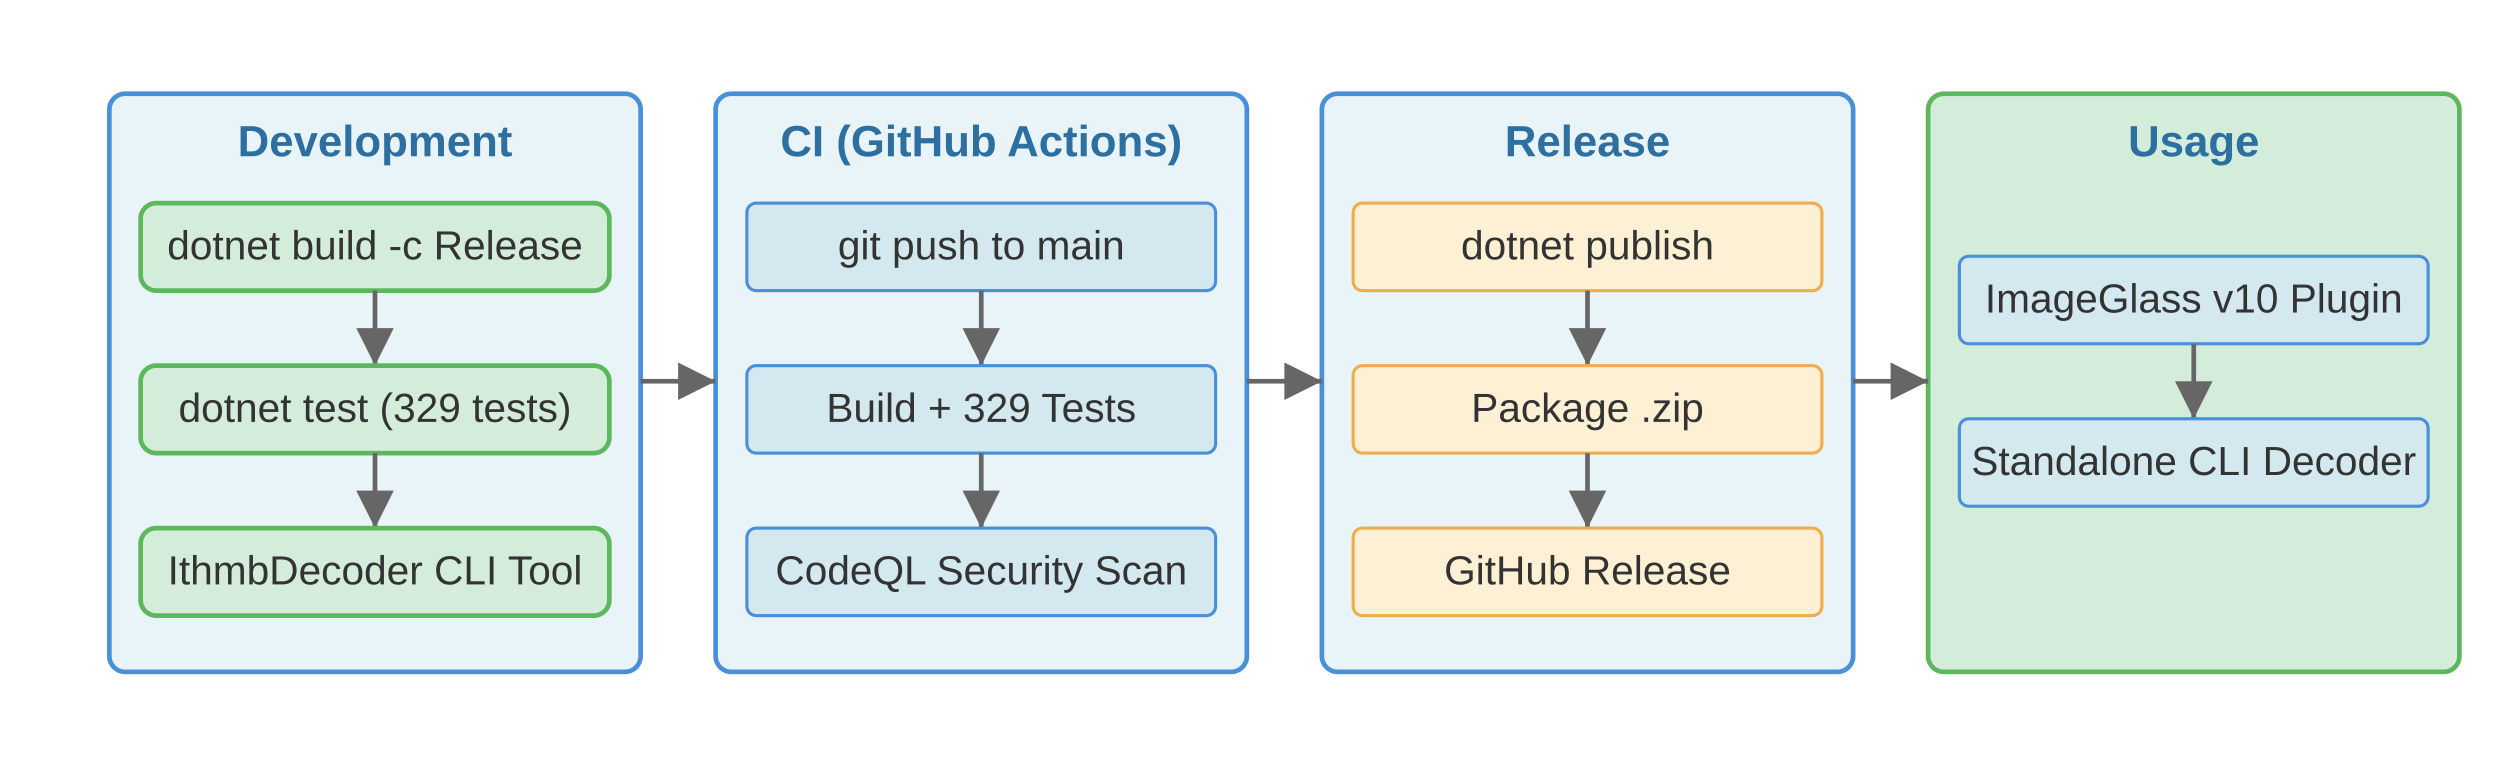
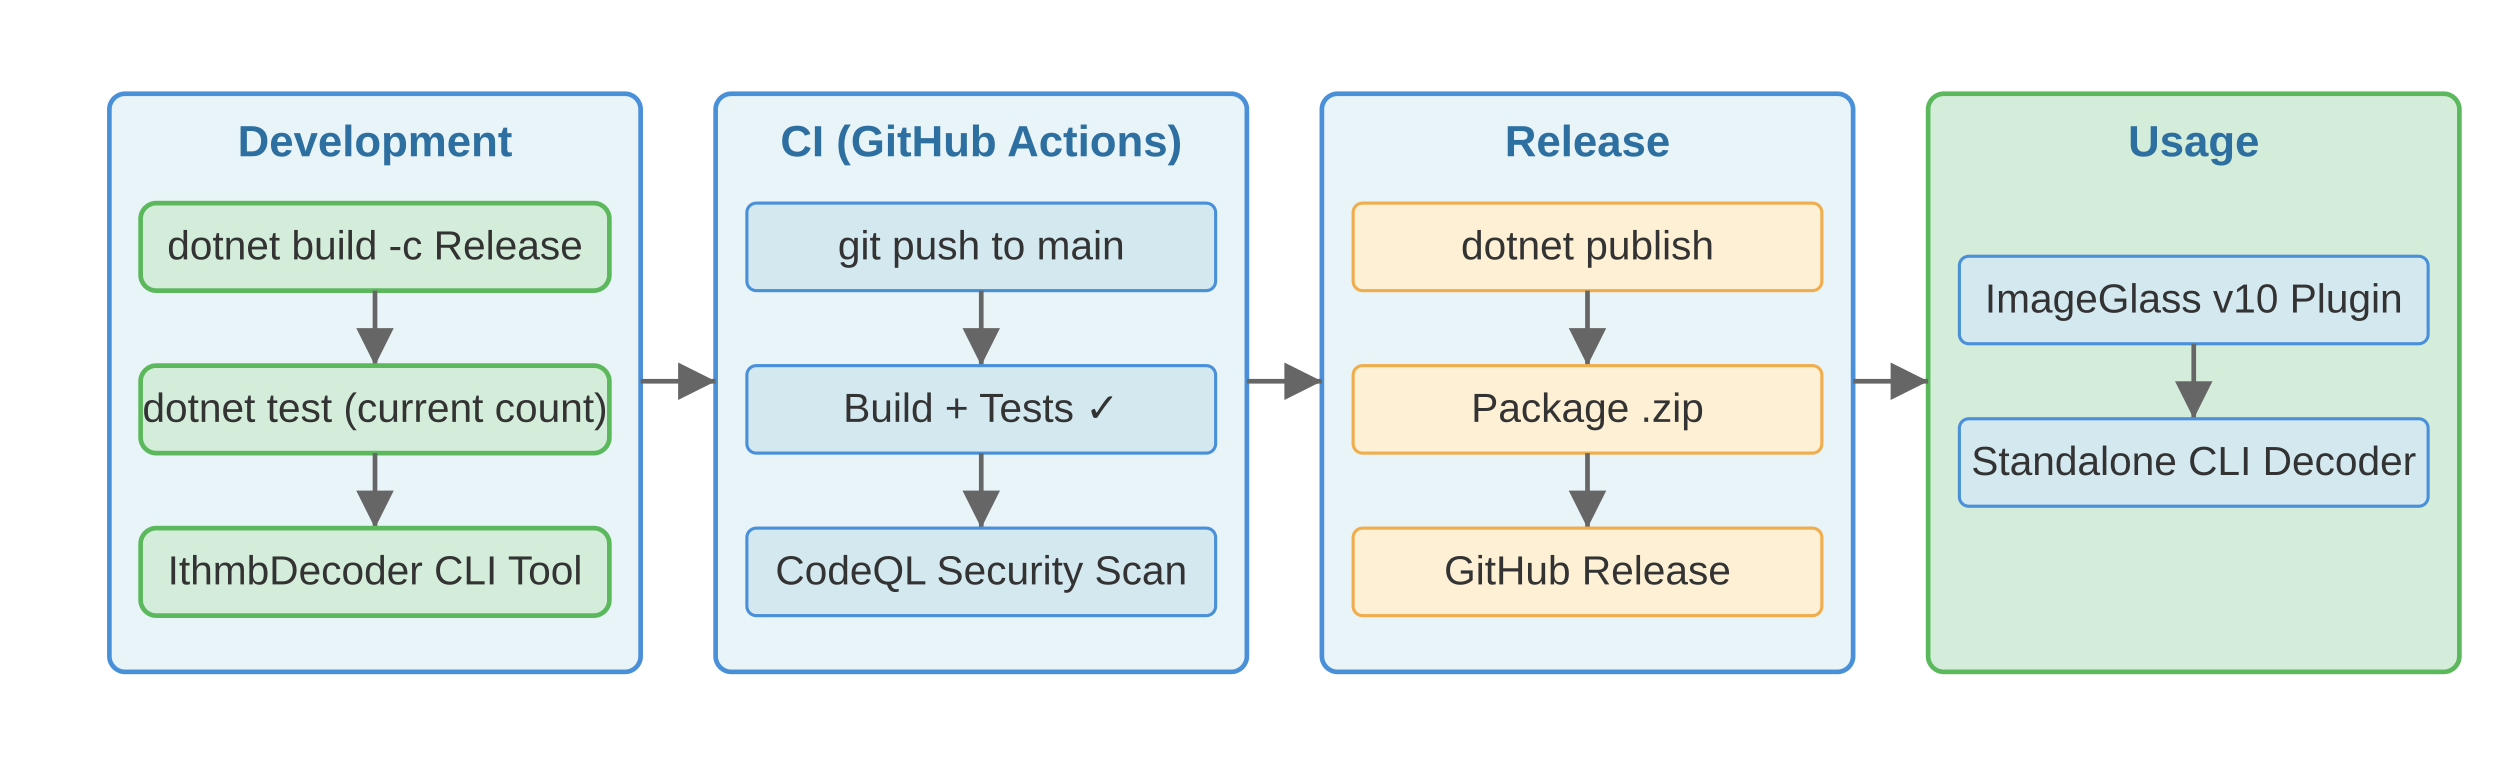
<svg xmlns="http://www.w3.org/2000/svg" viewBox="0 0 800 245" font-family="Arial,sans-serif" font-size="13">
  <defs>
    <marker id="a" viewBox="0 0 10 10" refX="10" refY="5" markerWidth="8" markerHeight="8" orient="auto">
      <path d="M0,0 L10,5 L0,10Z" fill="#666" />
    </marker>
    <style>
rect.bx{fill:#e8f4f8;stroke:#4a90d9;stroke-width:1.5;rx:5}rect.ci{fill:#d4e8f0;stroke:#4a90d9;stroke-width:1;rx:3}rect.gr{fill:#d4edda;stroke:#5cb85c;stroke-width:1.5;rx:5}rect.or{fill:#fdf0d5;stroke:#f0ad4e;stroke-width:1;rx:3}text.t{fill:#2c6fa0;font-weight:bold;font-size:14px;text-anchor:middle}text.l{fill:#333;text-anchor:middle;font-size:13px}path.e{stroke:#666;stroke-width:1.5;fill:none;marker-end:url(#a)}
</style>
  </defs>
  <rect x="35" y="30" width="170" height="185" class="bx" />
  <text x="120" y="50" class="t">Development</text>
  <rect x="45" y="65" width="150" height="28" class="gr" />
  <text x="120" y="83" class="l">dotnet build -c Release</text>
  <path d="M120,93 L120,117" class="e" />
  <rect x="45" y="117" width="150" height="28" class="gr" />
-   <text x="120" y="135" class="l">dotnet test (329 tests)</text>
+   <text x="120" y="135" class="l">dotnet test (current count)</text>
  <path d="M120,145 L120,169" class="e" />
  <rect x="45" y="169" width="150" height="28" class="gr" />
  <text x="120" y="187" class="l">IthmbDecoder CLI Tool</text>
  <rect x="229" y="30" width="170" height="185" class="bx" />
  <text x="314" y="50" class="t">CI (GitHub Actions)</text>
  <rect x="239" y="65" width="150" height="28" class="ci" />
  <text x="314" y="83" class="l">git push to main</text>
  <path d="M314,93 L314,117" class="e" />
  <rect x="239" y="117" width="150" height="28" class="ci" />
-   <text x="314" y="135" class="l">Build + 329 Tests</text>
+   <text x="314" y="135" class="l">Build + Tests ✓</text>
  <path d="M314,145 L314,169" class="e" />
  <rect x="239" y="169" width="150" height="28" class="ci" />
  <text x="314" y="187" class="l">CodeQL Security Scan</text>
  <rect x="423" y="30" width="170" height="185" class="bx" />
  <text x="508" y="50" class="t">Release</text>
  <rect x="433" y="65" width="150" height="28" class="or" />
  <text x="508" y="83" class="l">dotnet publish</text>
  <path d="M508,93 L508,117" class="e" />
  <rect x="433" y="117" width="150" height="28" class="or" />
  <text x="508" y="135" class="l">Package .zip</text>
  <path d="M508,145 L508,169" class="e" />
  <rect x="433" y="169" width="150" height="28" class="or" />
  <text x="508" y="187" class="l">GitHub Release</text>
  <rect x="617" y="30" width="170" height="185" class="gr" />
  <text x="702" y="50" class="t">Usage</text>
  <rect x="627" y="82" width="150" height="28" class="ci" />
  <text x="702" y="100" class="l">ImageGlass v10 Plugin</text>
  <path d="M702,110 L702,134" class="e" />
  <rect x="627" y="134" width="150" height="28" class="ci" />
  <text x="702" y="152" class="l">Standalone CLI Decoder</text>
  <path d="M205,122 L229,122" class="e" />
  <path d="M399,122 L423,122" class="e" />
  <path d="M593,122 L617,122" class="e" />
</svg>
